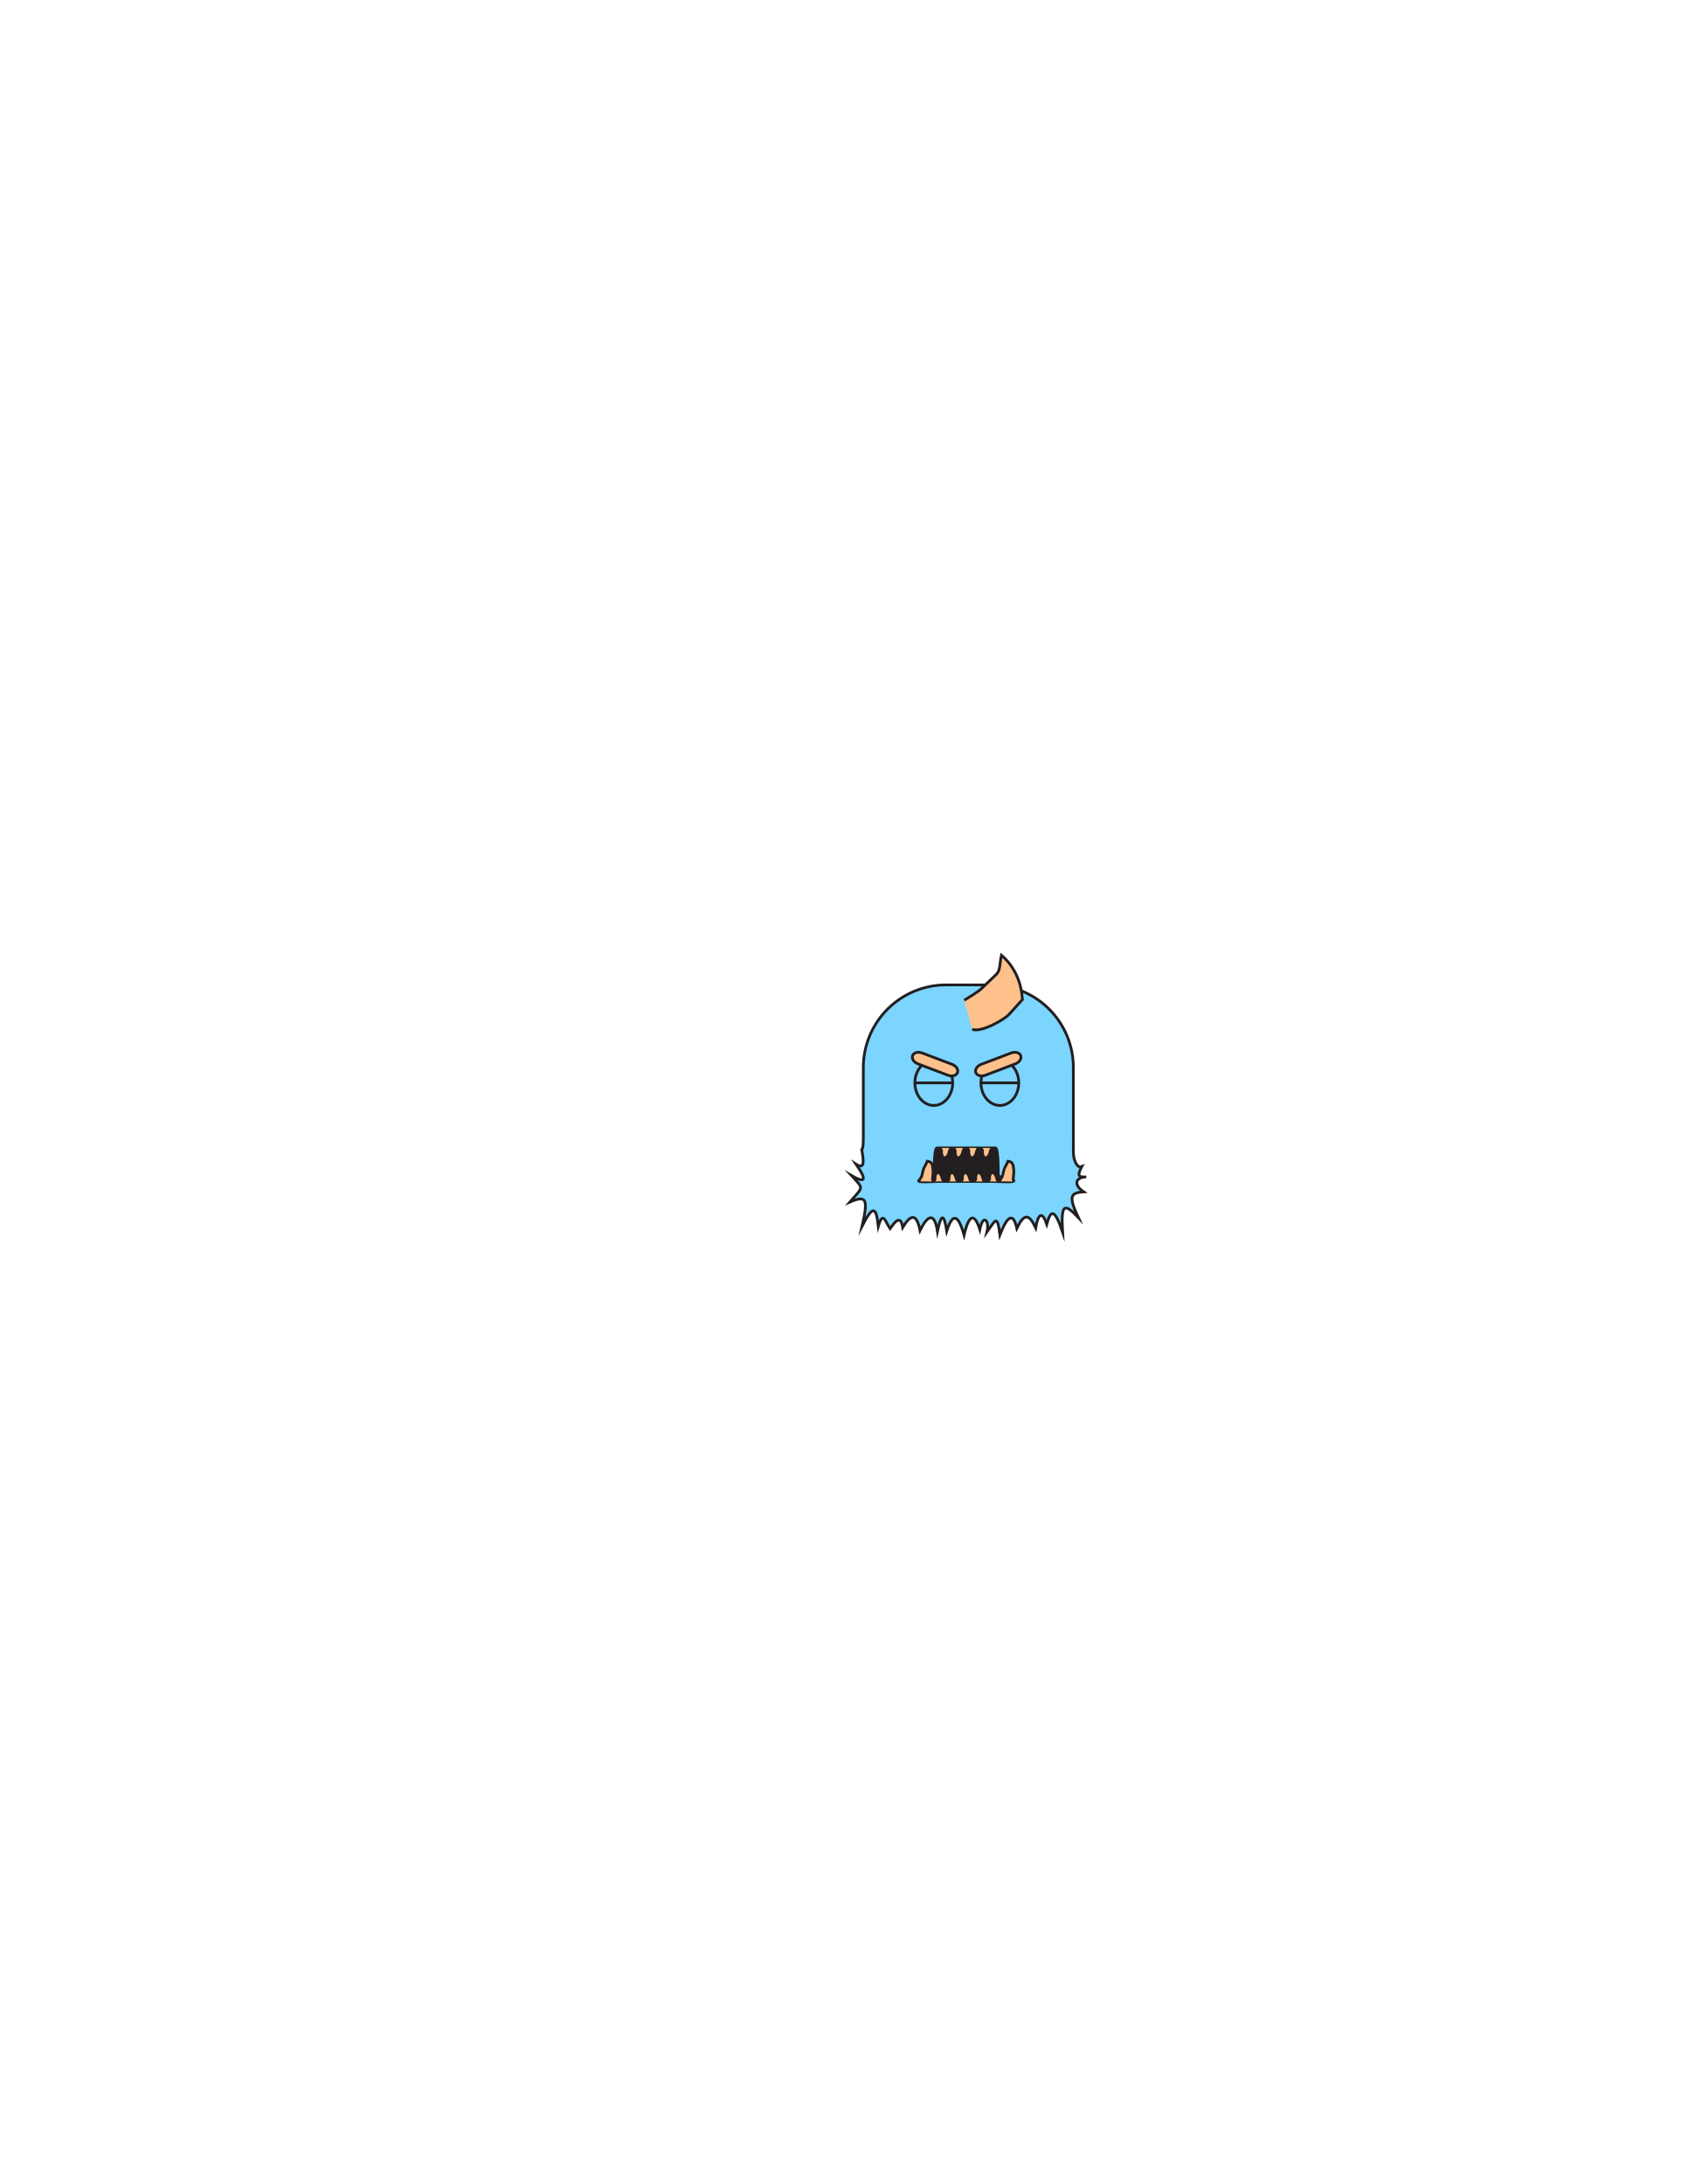
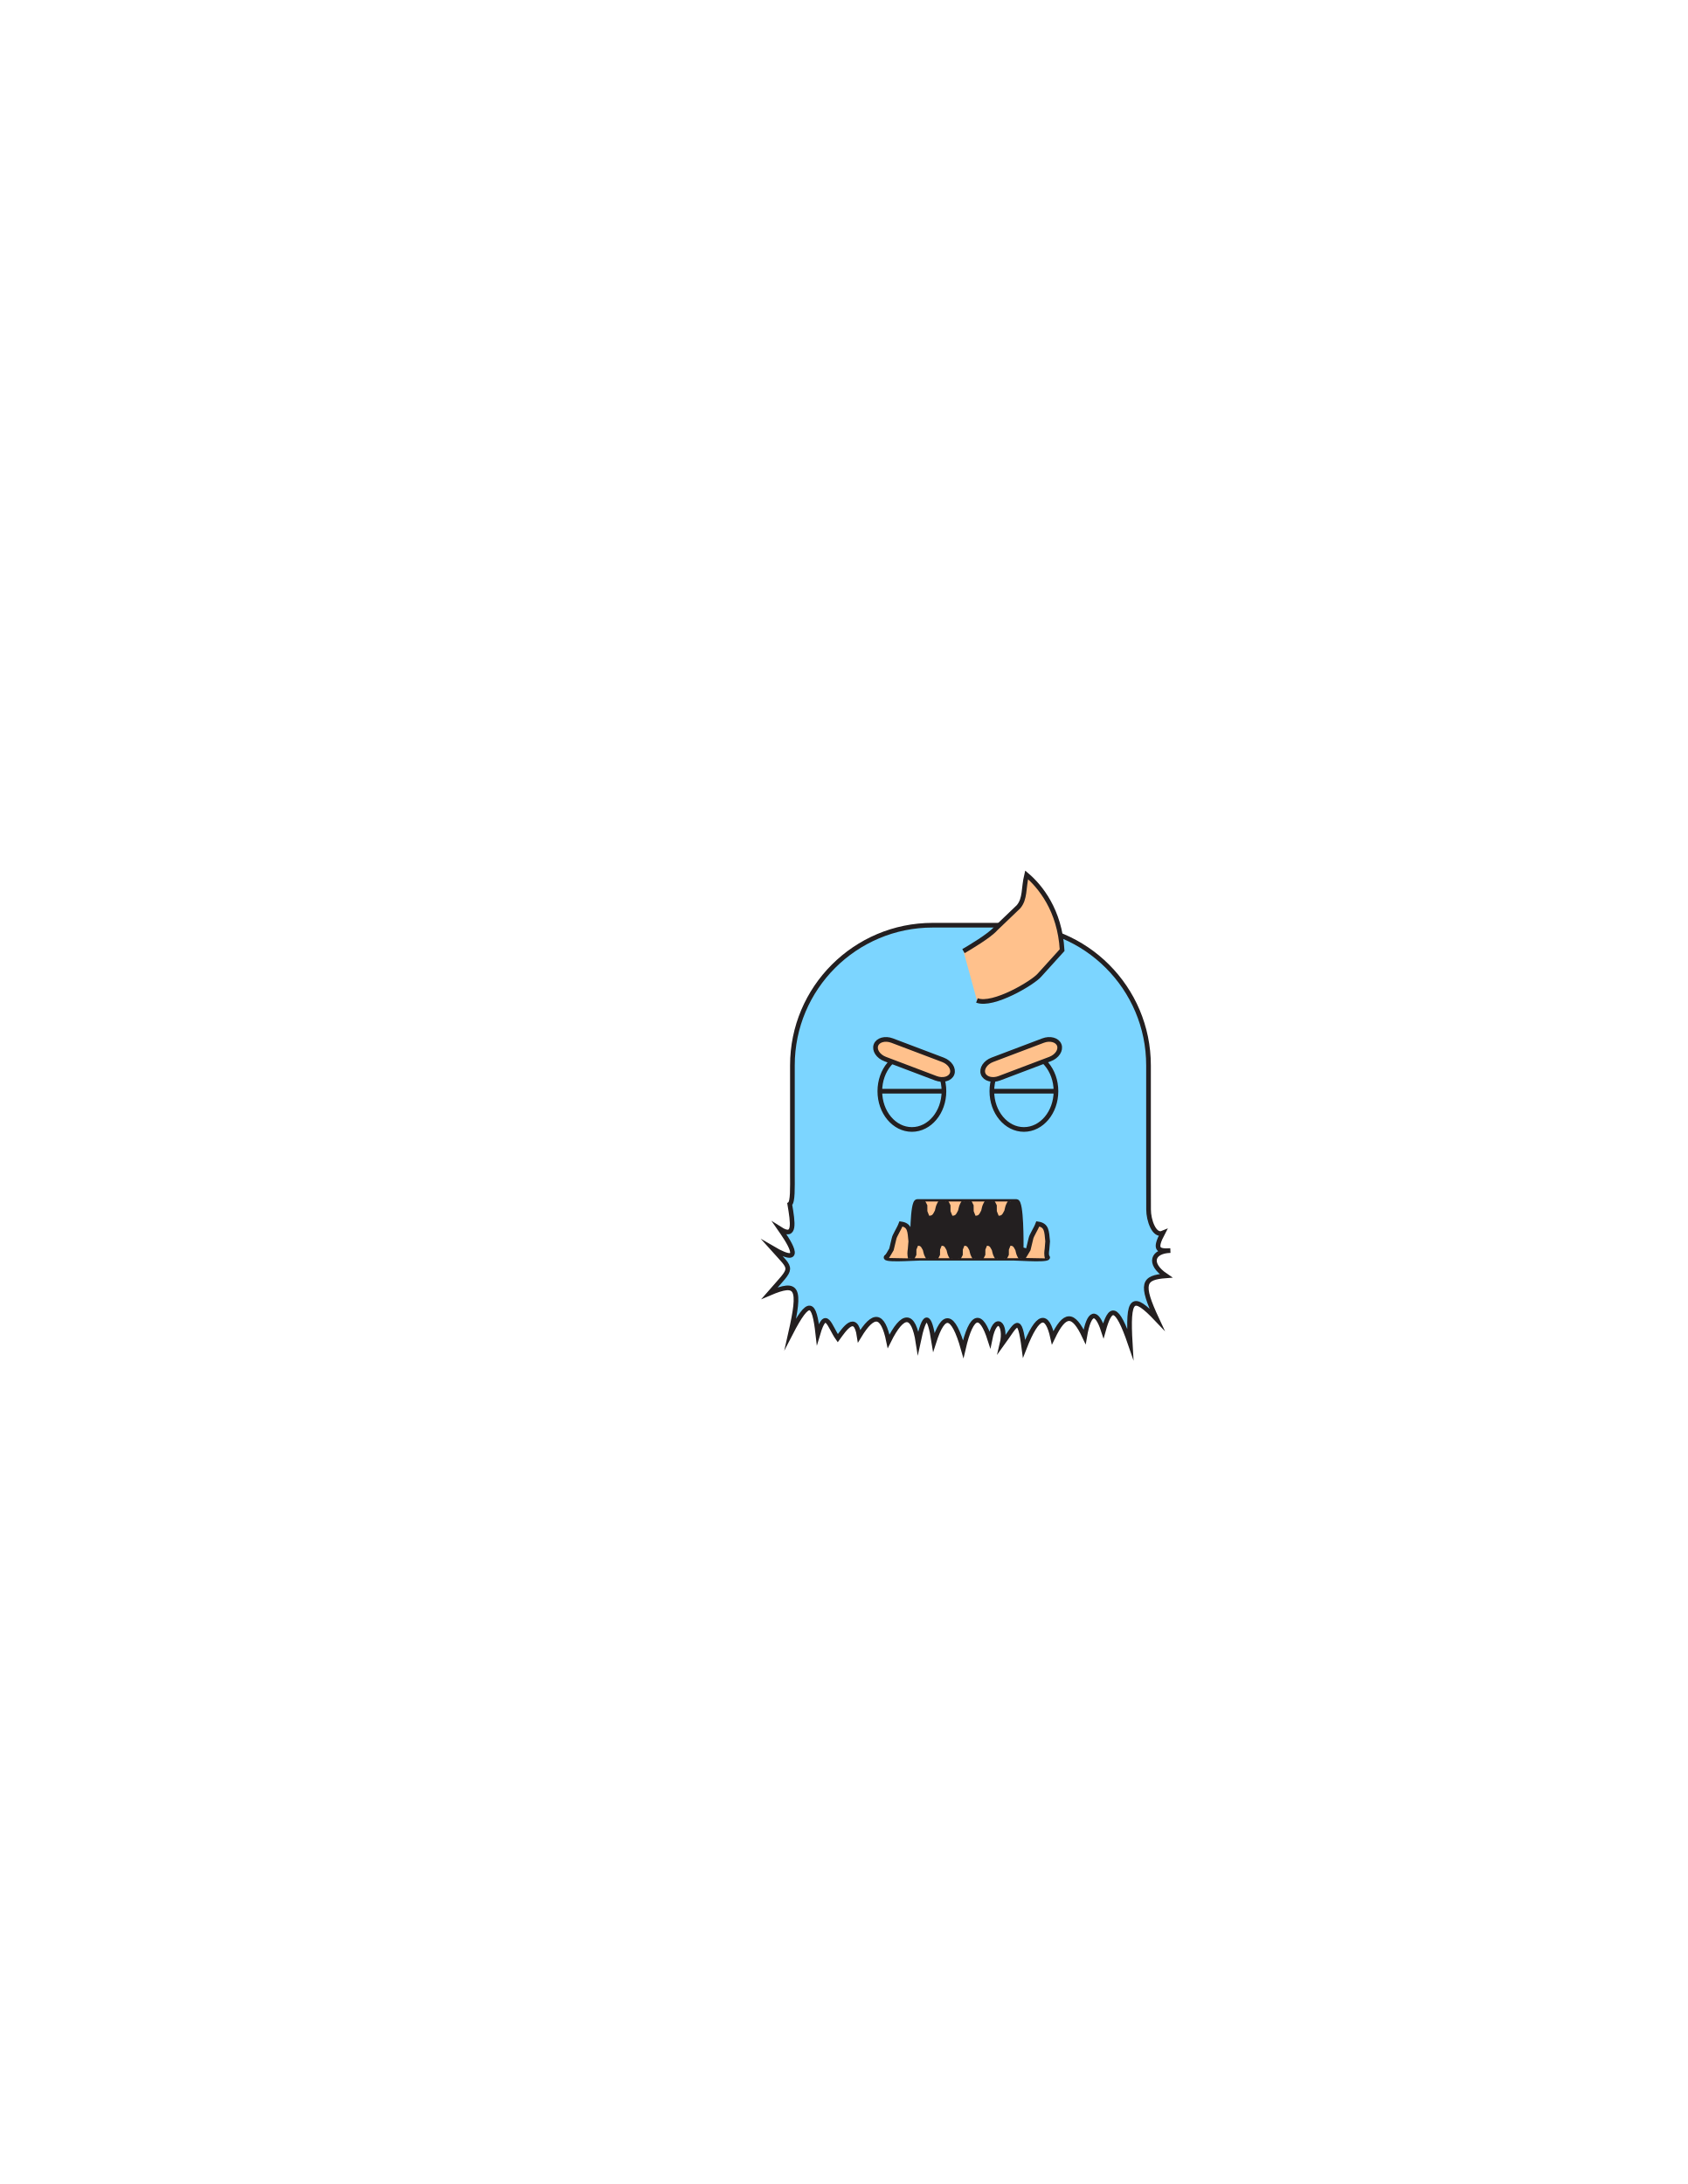
<svg xmlns="http://www.w3.org/2000/svg" version="1.1" id="Layer_1" x="0px" y="0px" width="612px" height="792px" viewBox="0 0 612 792" enable-background="new 0 0 612 792" xml:space="preserve">
-   <rect id="head_frame" x="274.5" y="322.833" fill-opacity="0" fill="#BBBCBE" width="151" height="131" />
-   <path class="primary_color" id="PRIMARY" fill="#7CD5FF" stroke="#231F20" stroke-miterlimit="10" d="M393.861,426.791  c-3.729,0.09-4.906,2.725-0.939,5.404c-4.861,0.369-5.519,1.641-1.939,9.309c-5.262-5.548-6.285-4.699-5.697,5.246  c-2.949-8.59-4.286-8.082-5.748-2.813c-1.472-4.514-3.066-4.264-4.006,1.309c-2.458-5.252-4.26-5.181-6.834,0.191  c-1.178-5.322-3.13-5.344-6.128,2.365c-1.003-7.768-1.598-5.284-4.708-1.012c1.039-4.272-1.427-6.791-2.592-0.949  c-1.864-5.842-3.885-5.842-5.7,2.039c-2.226-7.881-4.244-7.881-6.28-1.482c-0.994-6.398-2.005-6.398-3.376,0.112  c-0.996-6.511-3.263-6.466-6.311-0.299c-1.248-6.106-3.276-6.093-6.292-1.114c-0.762-5.104-3.166-1.504-4.574,0.443  c-1.771-2.504-2.55-6.661-4.262-0.879c-0.793-7.016-1.865-7.831-5.844-0.131c2.229-9.855,1.553-11.193-4.492-8.615  c5.131-5.898,5.055-4.639,0.598-9.625c7.809,4.588,2.861-2.343,1.625-4.125c3.351,2.135,2.772-1.26,2.104-5.31  c0.669-0.44,0.566-3.649,0.566-6.343c0-10.775,0-23.347,0-23.347c0-16.568,13.432-30,30-30h16.161c16.568,0,30,13.432,30,30  c0,0,0,12.572,0,23.347c0,2.693,0,5.275,0.014,7.479c-0.014,2.287,1.197,5.824,3.03,5.049  C390.403,426.51,391.15,426.951,393.861,426.791z" />
-   <path class="secondary_color" id="SECONDARY" fill="#FFC18C" stroke="#231F20" stroke-miterlimit="10" d="M349.614,362.714  c1.285-0.747,5.631-3.331,6.88-4.808l4.888-4.682c1.473-1.739,1.04-3.924,1.738-6.832l0,0c2.862,2.419,7.115,7.559,7.592,16.107  l-4.841,5.35c-1.378,1.628-9.934,6.744-13.371,5.416" />
-   <path fill="#231F20" stroke="#231F20" stroke-miterlimit="10" d="M367.331,427.989l-5.367-1.46  c-0.001-0.043-0.001-0.085-0.001-0.128c0-1.051,0.097-10.11-1.02-10.11h-0.435h-20.342h-0.435c-1.116,0-1.02,9.06-1.02,10.11  c0,0.043,0,0.085-0.001,0.128l-5.367,1.46c-1.845,1.011,5.707,0.441,6.822,0.441h20.342  C361.624,428.431,369.176,429,367.331,427.989z" />
-   <path class="secondary_color" id="SECONDARY_1_" fill="#FFC18C" stroke="#231F20" stroke-miterlimit="10" d="M333.064,428.369  c0.312-0.346,0.707-1.114,1.147-1.831l0.554-2.294c0.091-0.623,1.058-2.04,1.48-3.166l0,0c1.931,0.279,1.892,1.533,2.104,3.738  l-0.137,1.65c-0.085,0.584-0.168,1.17,0.061,1.997" />
-   <path class="secondary_color" id="SECONDARY_2_" fill="#FFC18C" stroke="#231F20" stroke-miterlimit="10" d="M362.334,428.369  c0.312-0.346,0.707-1.114,1.147-1.831l0.554-2.294c0.091-0.623,1.058-2.04,1.48-3.166l0,0c1.931,0.279,1.892,1.533,2.104,3.738  l-0.137,1.65c-0.085,0.584-0.168,1.17,0.061,1.997" />
-   <path class="secondary_color" id="SECONDARY_3_" fill="#FFC18C" stroke="#231F20" stroke-miterlimit="10" d="M340.885,416.291  c0.162,0.185,0.313,0.565,0.502,0.926l0.008,1.07c-0.037,0.284,0.4,1.009,0.515,1.549l0,0c1.389,0.076,1.563-0.48,2.069-1.431  l0.175-0.742c0.037-0.267,0.374-1.03,0.671-1.372" />
-   <path class="secondary_color" id="SECONDARY_4_" fill="#FFC18C" stroke="#231F20" stroke-miterlimit="10" d="M345.837,416.291  c0.161,0.184,0.314,0.564,0.501,0.926l0.009,1.069c-0.035,0.284,0.402,1.009,0.518,1.549l0,0c1.385,0.077,1.562-0.481,2.066-1.431  l0.179-0.742c0.031-0.268,0.372-1.031,0.665-1.371" />
-   <path class="secondary_color" id="SECONDARY_5_" fill="#FFC18C" stroke="#231F20" stroke-miterlimit="10" d="M350.788,416.291  c0.162,0.185,0.311,0.565,0.498,0.926l0.013,1.07c-0.038,0.284,0.398,1.009,0.514,1.549l0,0c1.389,0.076,1.564-0.48,2.067-1.431  l0.177-0.742c0.036-0.267,0.374-1.03,0.67-1.372" />
-   <path class="secondary_color" id="SECONDARY_6_" fill="#FFC18C" stroke="#231F20" stroke-miterlimit="10" d="M355.74,416.291  c0.161,0.184,0.313,0.564,0.502,0.926l0.008,1.069c-0.034,0.284,0.402,1.009,0.518,1.549l0,0c1.387,0.077,1.559-0.481,2.068-1.431  l0.175-0.742c0.034-0.268,0.374-1.031,0.667-1.371" />
-   <path class="secondary_color" id="SECONDARY_10_" fill="#FFC18C" stroke="#231F20" stroke-miterlimit="10" d="M338.585,428.43  c0.149-0.165,0.286-0.507,0.459-0.83l0.008-0.959c-0.033-0.256,0.365-0.905,0.47-1.39l0,0c1.269-0.069,1.429,0.431,1.892,1.283  l0.161,0.665c0.032,0.24,0.34,0.925,0.611,1.23" />
-   <path class="secondary_color" id="SECONDARY_9_" fill="#FFC18C" stroke="#231F20" stroke-miterlimit="10" d="M343.646,428.431  c0.146-0.165,0.288-0.507,0.457-0.831l0.008-0.959c-0.033-0.255,0.368-0.904,0.474-1.389l0,0c1.265-0.068,1.426,0.432,1.888,1.283  l0.163,0.665c0.03,0.239,0.342,0.925,0.609,1.23" />
-   <path class="secondary_color" id="SECONDARY_8_" fill="#FFC18C" stroke="#231F20" stroke-miterlimit="10" d="M348.51,428.431  c0.149-0.165,0.284-0.507,0.457-0.83l0.01-0.96c-0.033-0.254,0.365-0.904,0.47-1.389l0,0c1.27-0.068,1.431,0.432,1.889,1.283  l0.163,0.666c0.032,0.238,0.342,0.924,0.611,1.229" />
-   <path class="secondary_color" id="SECONDARY_7_" fill="#FFC18C" stroke="#231F20" stroke-miterlimit="10" d="M353.334,428.431  c0.148-0.165,0.288-0.507,0.459-0.831l0.009-0.959c-0.033-0.255,0.367-0.904,0.473-1.389l0,0c1.267-0.068,1.424,0.432,1.89,1.283  l0.16,0.665c0.03,0.239,0.342,0.925,0.609,1.23" />
-   <path class="secondary_color" id="SECONDARY_11_" fill="#FFC18C" stroke="#231F20" stroke-miterlimit="10" d="M358.363,428.431  c0.148-0.165,0.286-0.507,0.457-0.831l0.007-0.959c-0.033-0.255,0.367-0.904,0.472-1.389l0,0c1.269-0.068,1.428,0.432,1.892,1.283  l0.159,0.665c0.034,0.239,0.343,0.925,0.613,1.23" />
-   <ellipse class="primary_color" id="PRIMARY_2_" fill="#7CD5FF" stroke="#231F20" stroke-miterlimit="10" cx="338.584" cy="392.688" rx="6.856" ry="8.188" />
-   <ellipse class="primary_color" id="PRIMARY_1_" fill="#7CD5FF" stroke="#231F20" stroke-miterlimit="10" cx="362.542" cy="392.688" rx="6.856" ry="8.188" />
-   <path class="secondary_color" id="SECONDARY_13_" fill="#FFC18C" stroke="#231F20" stroke-miterlimit="10" d="M347.178,388.971  c-0.412,1.091-1.962,1.516-3.462,0.947l-10.85-4.111c-1.5-0.568-2.379-1.912-1.964-3.004l0,0c0.413-1.09,1.962-1.516,3.461-0.947  l10.852,4.111C346.714,386.535,347.592,387.88,347.178,388.971L347.178,388.971z" />
-   <path class="secondary_color" id="SECONDARY_12_" fill="#FFC18C" stroke="#231F20" stroke-miterlimit="10" d="M353.823,388.97  c0.412,1.091,1.962,1.516,3.462,0.948l10.85-4.112c1.5-0.568,2.379-1.912,1.964-3.004l0,0c-0.413-1.09-1.962-1.515-3.461-0.946  l-10.852,4.111C354.287,386.535,353.409,387.879,353.823,388.97L353.823,388.97z" />
-   <line fill="none" stroke="#231F20" stroke-miterlimit="10" x1="331.729" y1="392.688" x2="345.44" y2="392.688" />
-   <line fill="none" stroke="#231F20" stroke-miterlimit="10" x1="355.687" y1="392.688" x2="369.398" y2="392.688" />
+   <rect id="head_frame" x="222" y="277.334" fill-opacity="0" fill="#BBBCBE" width="256" height="222" />
+   <path id="PRIMARY" fill="#7CD5FF" stroke="#231F20" stroke-width="1.695" stroke-miterlimit="10" d="M424.361,453.506  c-6.323,0.151-8.318,4.617-1.593,9.158c-8.242,0.625-9.356,2.78-3.288,15.774c-8.921-9.401-10.656-7.964-9.659,8.891  c-5-14.557-7.267-13.696-9.745-4.767c-2.495-7.648-5.199-7.226-6.791,2.218c-4.168-8.9-7.223-8.779-11.587,0.324  c-1.996-9.02-5.306-9.056-10.389,4.009c-1.7-13.164-2.709-8.955-7.981-1.715c1.762-7.24-2.419-11.509-4.395-1.608  c-3.16-9.9-6.586-9.9-9.664,3.455c-3.772-13.355-7.195-13.355-10.647-2.512c-1.685-10.844-3.398-10.844-5.723,0.19  c-1.689-11.034-5.532-10.958-10.699-0.507c-2.116-10.349-5.555-10.325-10.667-1.889c-1.291-8.648-5.368-2.548-7.755,0.752  c-3.003-4.243-4.323-11.288-7.226-1.489c-1.344-11.89-3.162-13.271-9.907-0.223c3.778-16.701,2.633-18.969-7.616-14.6  c8.699-9.995,8.569-7.86,1.013-16.311c13.238,7.774,4.851-3.971,2.755-6.99c5.681,3.617,4.701-2.135,3.566-8.998  c1.134-0.746,0.96-6.185,0.96-10.749c0-18.261,0-39.565,0-39.565c0-28.077,22.771-50.839,50.861-50.839h27.398  c28.09,0,50.861,22.762,50.861,50.839c0,0,0,21.305,0,39.565c0,4.564,0,8.94,0.023,12.674c-0.023,3.876,2.029,9.87,5.137,8.556  C418.498,453.028,419.765,453.776,424.361,453.506z" />
+   <path id="SECONDARY" fill="#FFC18C" stroke="#231F20" stroke-width="1.695" stroke-miterlimit="10" d="M349.346,344.918  c2.179-1.266,9.547-5.645,11.664-8.148l8.286-7.934c2.497-2.947,1.764-6.649,2.947-11.578l0,0  c4.853,4.1,12.063,12.809,12.871,27.296l-8.207,9.066c-2.336,2.76-16.841,11.428-22.669,9.178" />
+   <path fill="#231F20" stroke="#231F20" stroke-width="1.695" stroke-miterlimit="10" d="M379.383,455.536l-9.1-2.475  c-0.002-0.072-0.002-0.144-0.002-0.217c0-1.78,0.164-17.133-1.729-17.133h-0.736h-34.487h-0.736c-1.893,0-1.729,15.353-1.729,17.133  c0,0.073,0,0.145-0.002,0.217l-9.099,2.475c-3.128,1.713,9.675,0.748,11.565,0.748h34.487  C369.707,456.284,382.51,457.249,379.383,455.536z" />
+   <path id="SECONDARY_1_" fill="#FFC18C" stroke="#231F20" stroke-width="1.695" stroke-miterlimit="10" d="M321.288,456.18  c0.528-0.586,1.198-1.889,1.945-3.103l0.938-3.888c0.154-1.056,1.793-3.457,2.51-5.365l0,0c3.273,0.473,3.207,2.598,3.568,6.335  l-0.231,2.797c-0.145,0.989-0.285,1.982,0.103,3.384" />
+   <path id="SECONDARY_2_" fill="#FFC18C" stroke="#231F20" stroke-width="1.695" stroke-miterlimit="10" d="M370.91,456.18  c0.528-0.586,1.199-1.889,1.945-3.103l0.939-3.888c0.153-1.056,1.793-3.457,2.51-5.365l0,0c3.273,0.473,3.207,2.598,3.567,6.335  l-0.231,2.797c-0.144,0.989-0.285,1.982,0.103,3.384" />
+   <path id="SECONDARY_3_" fill="#FFC18C" stroke="#231F20" stroke-width="1.695" stroke-miterlimit="10" d="M334.546,435.712  c0.275,0.313,0.53,0.958,0.852,1.568l0.013,1.813c-0.063,0.482,0.68,1.71,0.873,2.625l0,0c2.354,0.129,2.648-0.814,3.508-2.424  l0.297-1.258c0.063-0.452,0.634-1.746,1.138-2.325" />
+   <path id="SECONDARY_4_" fill="#FFC18C" stroke="#231F20" stroke-width="1.695" stroke-miterlimit="10" d="M342.942,435.712  c0.272,0.311,0.533,0.956,0.849,1.568l0.016,1.813c-0.06,0.481,0.682,1.709,0.877,2.624l0,0c2.348,0.131,2.647-0.815,3.504-2.424  l0.303-1.258c0.053-0.453,0.631-1.748,1.127-2.323" />
+   <path id="SECONDARY_5_" fill="#FFC18C" stroke="#231F20" stroke-width="1.695" stroke-miterlimit="10" d="M351.336,435.712  c0.275,0.313,0.526,0.958,0.845,1.568l0.021,1.813c-0.064,0.482,0.675,1.71,0.871,2.625l0,0c2.354,0.129,2.652-0.814,3.505-2.424  l0.299-1.258c0.062-0.452,0.635-1.746,1.137-2.325" />
+   <path id="SECONDARY_6_" fill="#FFC18C" stroke="#231F20" stroke-width="1.695" stroke-miterlimit="10" d="M359.731,435.712  c0.273,0.311,0.532,0.956,0.852,1.568l0.013,1.813c-0.058,0.481,0.683,1.709,0.878,2.624l0,0c2.351,0.131,2.643-0.815,3.507-2.424  l0.296-1.258c0.058-0.453,0.634-1.748,1.131-2.323" />
+   <path id="SECONDARY_10_" fill="#FFC18C" stroke="#231F20" stroke-width="1.695" stroke-miterlimit="10" d="M330.647,456.282  c0.253-0.279,0.485-0.858,0.778-1.406l0.013-1.626c-0.056-0.434,0.619-1.533,0.797-2.354l0,0c2.15-0.117,2.422,0.729,3.207,2.175  l0.272,1.127c0.055,0.407,0.576,1.567,1.037,2.085" />
+   <path id="SECONDARY_9_" fill="#FFC18C" stroke="#231F20" stroke-width="1.695" stroke-miterlimit="10" d="M339.229,456.284  c0.248-0.28,0.488-0.859,0.774-1.408l0.014-1.626c-0.057-0.432,0.624-1.532,0.803-2.353l0,0c2.145-0.116,2.417,0.731,3.2,2.175  l0.276,1.127c0.052,0.405,0.58,1.566,1.033,2.085" />
+   <path id="SECONDARY_8_" fill="#FFC18C" stroke="#231F20" stroke-width="1.695" stroke-miterlimit="10" d="M347.474,456.284  c0.253-0.28,0.481-0.859,0.774-1.407l0.017-1.627c-0.056-0.43,0.619-1.532,0.797-2.353l0,0c2.152-0.116,2.425,0.731,3.202,2.175  l0.276,1.128c0.055,0.404,0.579,1.565,1.036,2.084" />
+   <path id="SECONDARY_7_" fill="#FFC18C" stroke="#231F20" stroke-width="1.695" stroke-miterlimit="10" d="M355.652,456.284  c0.252-0.28,0.488-0.859,0.778-1.408l0.015-1.626c-0.057-0.432,0.623-1.532,0.802-2.353l0,0c2.147-0.116,2.413,0.731,3.203,2.175  l0.271,1.127c0.052,0.405,0.58,1.566,1.033,2.085" />
+   <path id="SECONDARY_11_" fill="#FFC18C" stroke="#231F20" stroke-width="1.695" stroke-miterlimit="10" d="M364.179,456.284  c0.252-0.28,0.485-0.859,0.774-1.408l0.012-1.626c-0.056-0.432,0.623-1.532,0.8-2.353l0,0c2.151-0.116,2.421,0.731,3.207,2.175  l0.271,1.127c0.058,0.405,0.581,1.566,1.039,2.085" />
+   <ellipse id="PRIMARY_2_" fill="#7CD5FF" stroke="#231F20" stroke-width="1.695" stroke-miterlimit="10" cx="330.646" cy="395.712" rx="11.623" ry="13.875" />
+   <ellipse id="PRIMARY_1_" fill="#7CD5FF" stroke="#231F20" stroke-width="1.695" stroke-miterlimit="10" cx="371.264" cy="395.712" rx="11.624" ry="13.875" />
+   <path id="SECONDARY_13_" fill="#FFC18C" stroke="#231F20" stroke-width="1.695" stroke-miterlimit="10" d="M345.215,389.413  c-0.698,1.849-3.326,2.568-5.869,1.605l-18.394-6.967c-2.543-0.963-4.033-3.24-3.33-5.091l0,0c0.701-1.847,3.326-2.568,5.868-1.605  l18.397,6.967C344.429,385.286,345.917,387.564,345.215,389.413L345.215,389.413z" />
+   <path id="SECONDARY_12_" fill="#FFC18C" stroke="#231F20" stroke-width="1.695" stroke-miterlimit="10" d="M356.481,389.412  c0.699,1.849,3.326,2.568,5.869,1.607l18.395-6.969c2.543-0.963,4.033-3.241,3.329-5.091l0,0c-0.7-1.847-3.326-2.567-5.867-1.604  l-18.397,6.967C357.269,385.286,355.779,387.563,356.481,389.412L356.481,389.412z" />
+   <line fill="none" stroke="#231F20" stroke-width="1.695" stroke-miterlimit="10" x1="319.023" y1="395.712" x2="342.27" y2="395.712" />
+   <line fill="none" stroke="#231F20" stroke-width="1.695" stroke-miterlimit="10" x1="359.641" y1="395.712" x2="382.888" y2="395.712" />
</svg>
